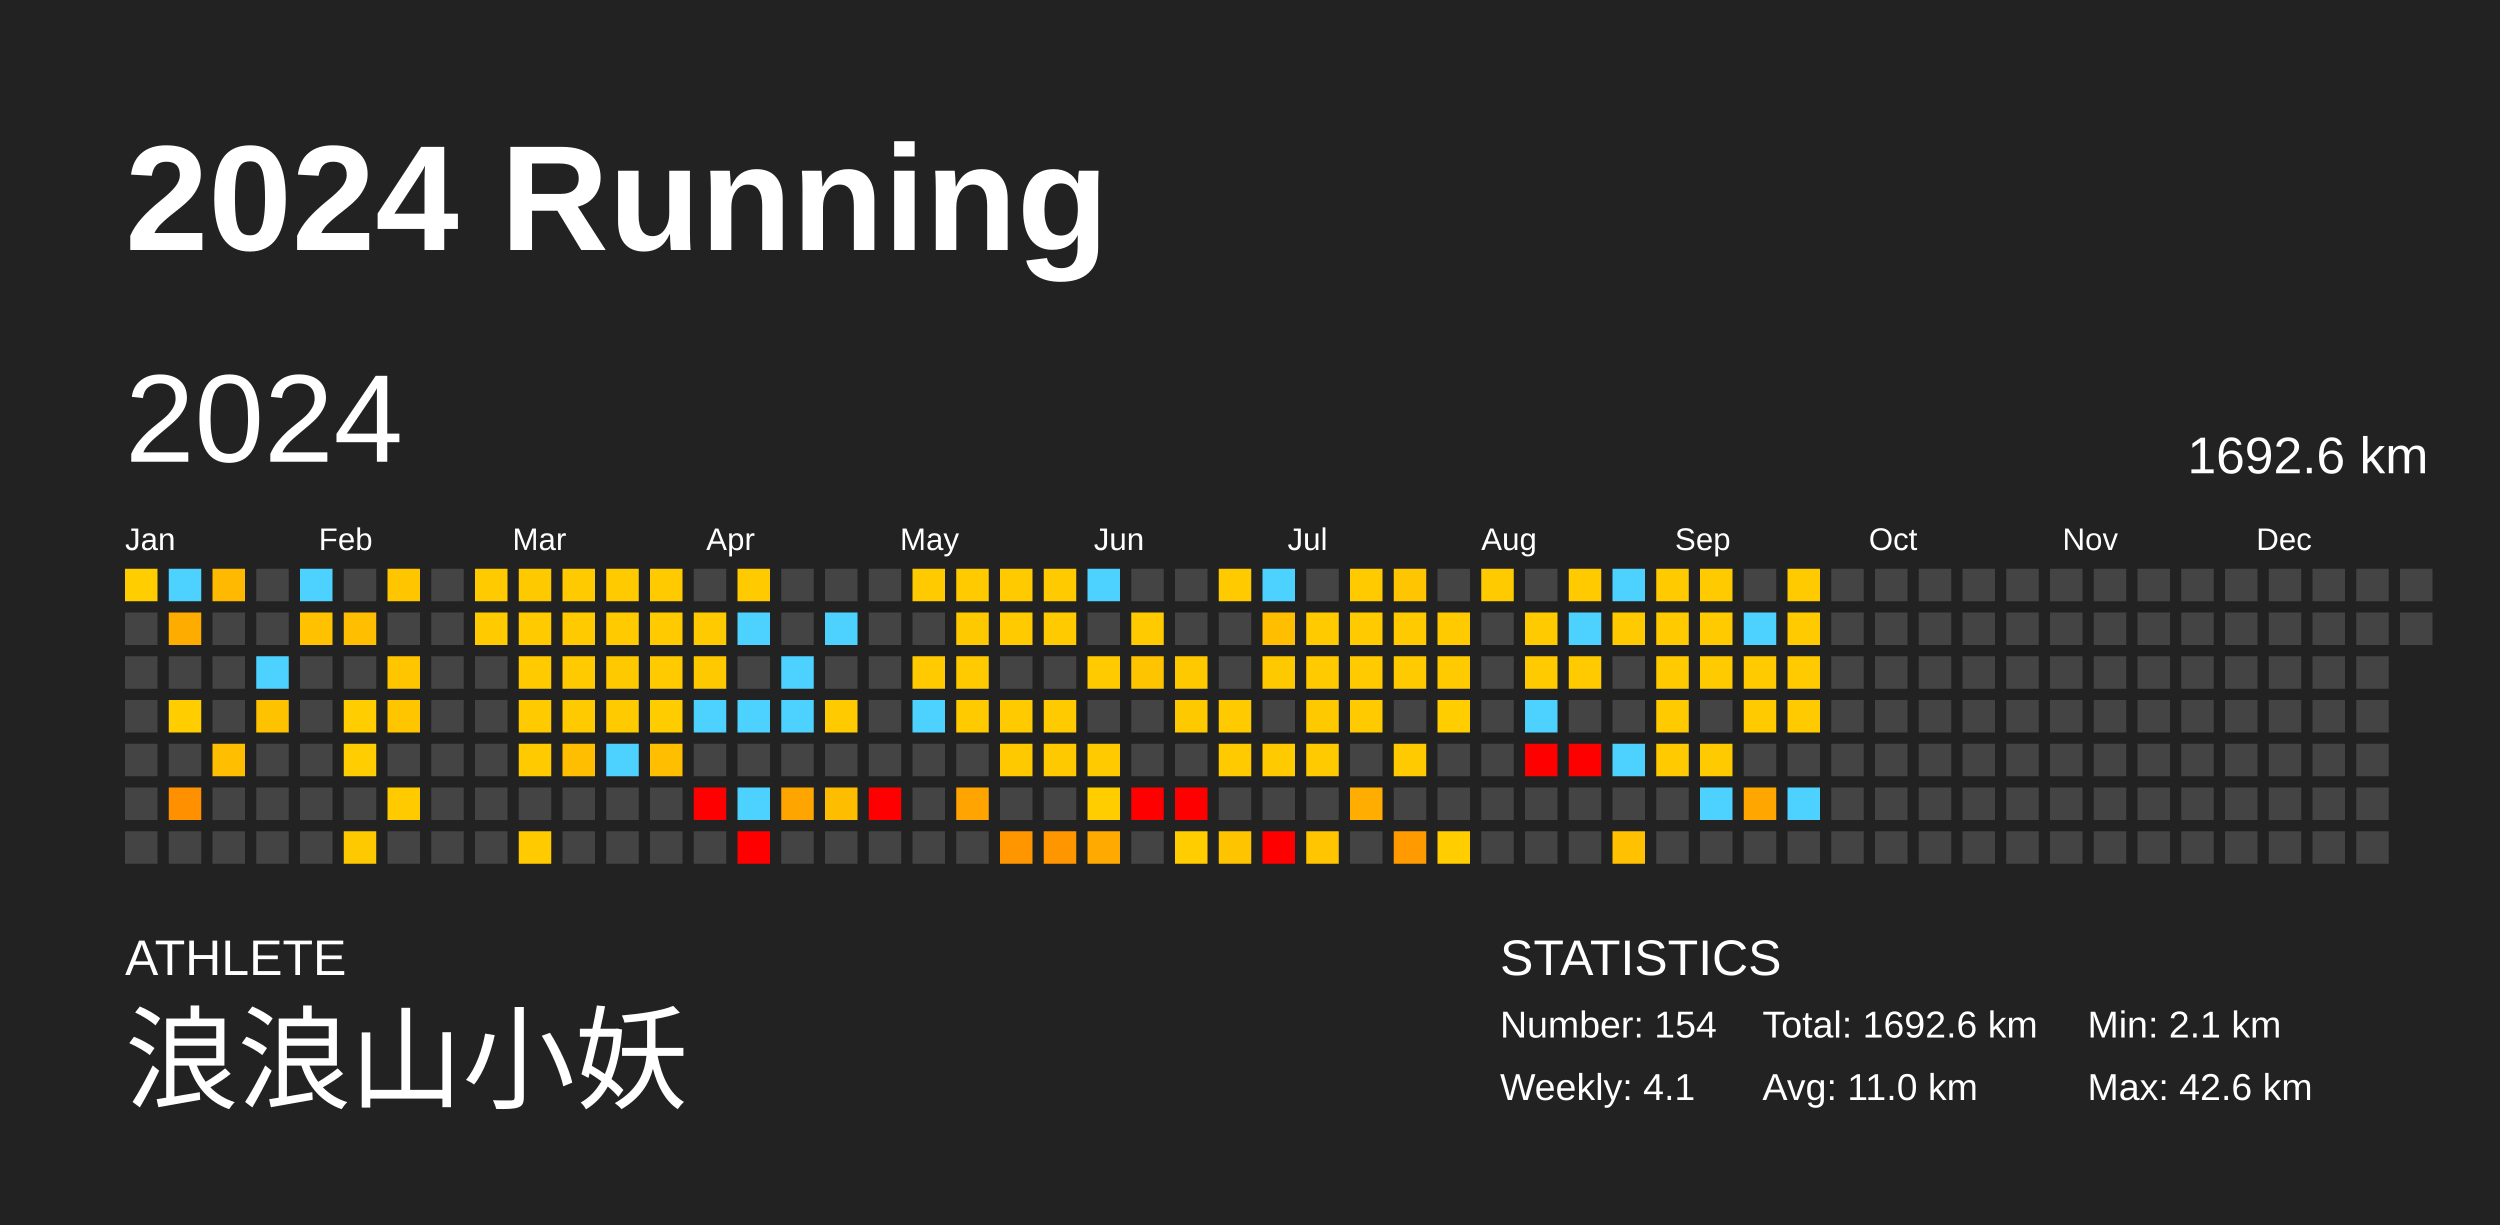
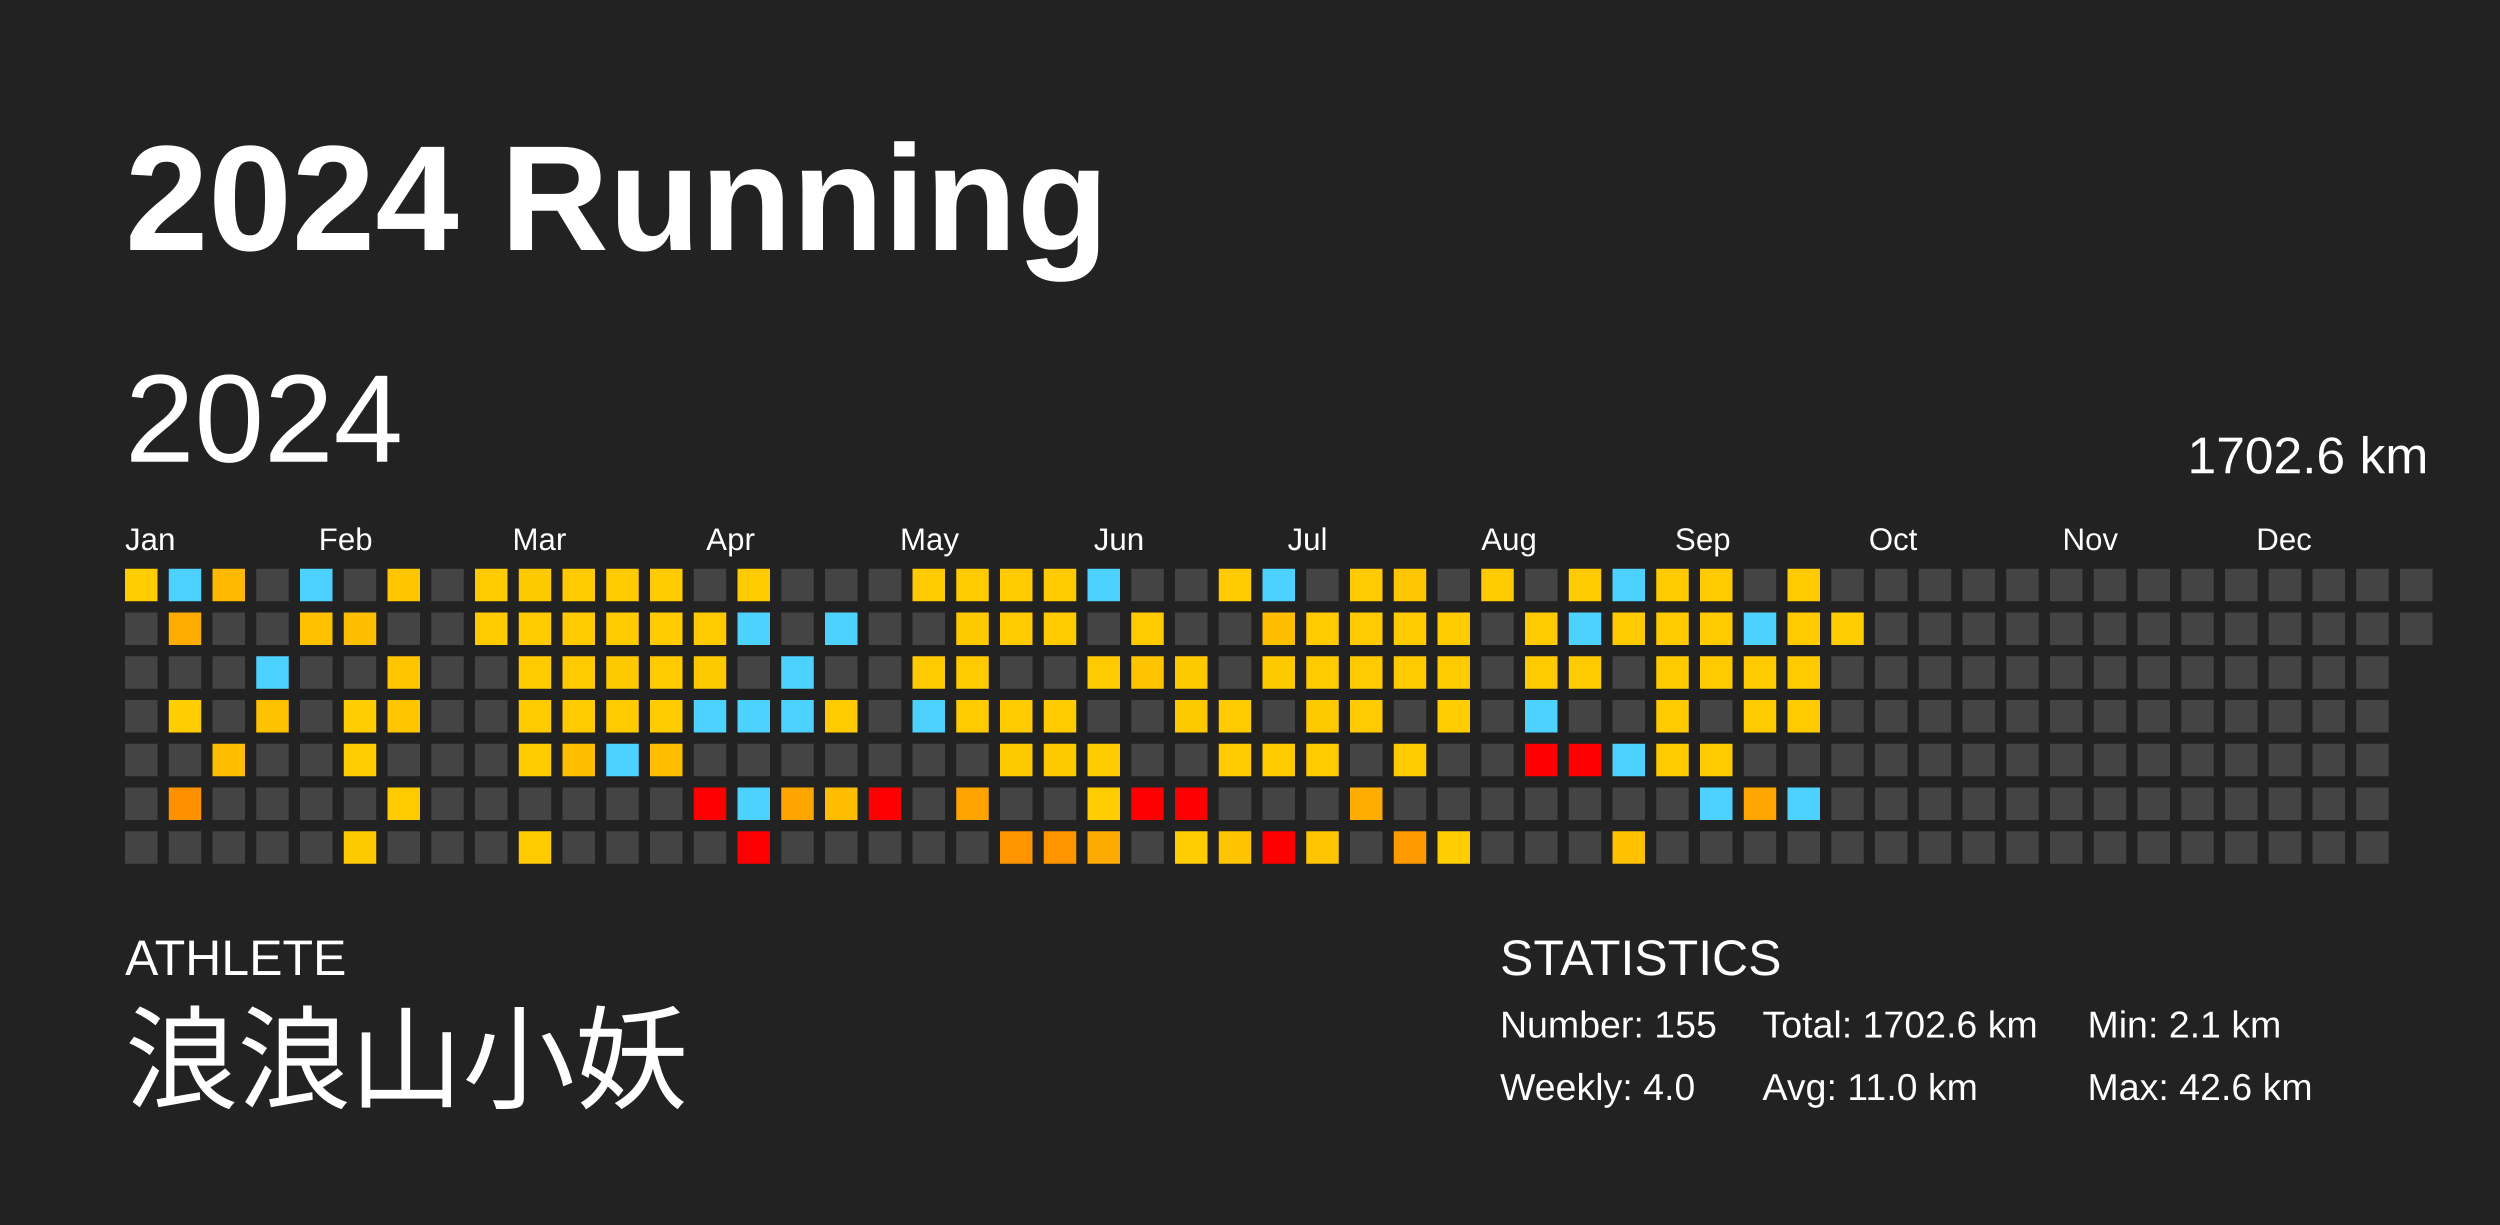
<svg xmlns="http://www.w3.org/2000/svg" baseProfile="full" height="98mm" version="1.1" viewBox="0,0,200,98" width="200mm">
  <defs />
  <rect fill="#222222" height="98" width="200" x="0" y="0" />
  <text fill="#FFFFFF" style="font-size:12px; font-family:Arial; font-weight:bold;" x="10" y="20">2024 Running</text>
  <text fill="#FFFFFF" style="font-size:4px; font-family:Arial" x="10" y="78">ATHLETE</text>
  <text fill="#FFFFFF" style="font-size:9px; font-family:Arial" x="10" y="88">浪浪山小妖</text>
  <text fill="#FFFFFF" style="font-size:4px; font-family:Arial" x="120" y="78">STATISTICS</text>
-   <text fill="#FFFFFF" style="font-size:3px; font-family:Arial" x="120" y="83">Number: 154</text>
-   <text fill="#FFFFFF" style="font-size:3px; font-family:Arial" x="120" y="88">Weekly: 4.1</text>
-   <text fill="#FFFFFF" style="font-size:3px; font-family:Arial" x="141" y="83">Total: 1692.6 km</text>
+   <text fill="#FFFFFF" style="font-size:3px; font-family:Arial" x="120" y="83">Number: 155</text>
+   <text fill="#FFFFFF" style="font-size:3px; font-family:Arial" x="120" y="88">Weekly: 4.0</text>
+   <text fill="#FFFFFF" style="font-size:3px; font-family:Arial" x="141" y="83">Total: 1702.6 km</text>
  <text fill="#FFFFFF" style="font-size:3px; font-family:Arial" x="141" y="88">Avg: 11.0 km</text>
  <text fill="#FFFFFF" style="font-size:3px; font-family:Arial" x="167" y="83">Min: 2.1 km</text>
  <text fill="#FFFFFF" style="font-size:3px; font-family:Arial" x="167" y="88">Max: 42.6 km</text>
  <text dominant-baseline="hanging" fill="#FFFFFF" style="font-size:10.0px; font-family:Arial;" x="10" y="30">2024</text>
-   <text dominant-baseline="hanging" fill="#FFFFFF" style="font-size:4.125px; font-family:Arial;" x="175" y="35">1692.6 km</text>
+   <text dominant-baseline="hanging" fill="#FFFFFF" style="font-size:4.125px; font-family:Arial;" x="175" y="35">1702.6 km</text>
  <text fill="#FFFFFF" style="font-size:2.5px; font-family:Arial" x="10.0" y="44">Jan</text>
  <text fill="#FFFFFF" style="font-size:2.5px; font-family:Arial" x="25.5" y="44">Feb</text>
  <text fill="#FFFFFF" style="font-size:2.5px; font-family:Arial" x="41.0" y="44">Mar</text>
  <text fill="#FFFFFF" style="font-size:2.5px; font-family:Arial" x="56.5" y="44">Apr</text>
  <text fill="#FFFFFF" style="font-size:2.5px; font-family:Arial" x="72.0" y="44">May</text>
  <text fill="#FFFFFF" style="font-size:2.5px; font-family:Arial" x="87.5" y="44">Jun</text>
  <text fill="#FFFFFF" style="font-size:2.5px; font-family:Arial" x="103.0" y="44">Jul</text>
  <text fill="#FFFFFF" style="font-size:2.5px; font-family:Arial" x="118.5" y="44">Aug</text>
  <text fill="#FFFFFF" style="font-size:2.5px; font-family:Arial" x="134.0" y="44">Sep</text>
  <text fill="#FFFFFF" style="font-size:2.5px; font-family:Arial" x="149.5" y="44">Oct</text>
  <text fill="#FFFFFF" style="font-size:2.5px; font-family:Arial" x="165.0" y="44">Nov</text>
  <text fill="#FFFFFF" style="font-size:2.5px; font-family:Arial" x="180.5" y="44">Dec</text>
  <rect fill="#ffcd00" height="2.6" width="2.6" x="10.0" y="45.5" />
  <rect fill="#444444" height="2.6" width="2.6" x="10.0" y="49.0" />
  <rect fill="#444444" height="2.6" width="2.6" x="10.0" y="52.5" />
  <rect fill="#444444" height="2.6" width="2.6" x="10.0" y="56.0" />
  <rect fill="#444444" height="2.6" width="2.6" x="10.0" y="59.5" />
  <rect fill="#444444" height="2.6" width="2.6" x="10.0" y="63.0" />
  <rect fill="#444444" height="2.6" width="2.6" x="10.0" y="66.5" />
  <rect fill="#4dd2ff" height="2.6" width="2.6" x="13.5" y="45.5" />
  <rect fill="#ffac00" height="2.6" width="2.6" x="13.5" y="49.0" />
  <rect fill="#444444" height="2.6" width="2.6" x="13.5" y="52.5" />
  <rect fill="#ffcd00" height="2.6" width="2.6" x="13.5" y="56.0" />
  <rect fill="#444444" height="2.6" width="2.6" x="13.5" y="59.5" />
  <rect fill="#ff9100" height="2.6" width="2.6" x="13.5" y="63.0" />
  <rect fill="#444444" height="2.6" width="2.6" x="13.5" y="66.5" />
  <rect fill="#ffb900" height="2.6" width="2.6" x="17.0" y="45.5" />
  <rect fill="#444444" height="2.6" width="2.6" x="17.0" y="49.0" />
  <rect fill="#444444" height="2.6" width="2.6" x="17.0" y="52.5" />
  <rect fill="#444444" height="2.6" width="2.6" x="17.0" y="56.0" />
  <rect fill="#ffbf00" height="2.6" width="2.6" x="17.0" y="59.5" />
  <rect fill="#444444" height="2.6" width="2.6" x="17.0" y="63.0" />
  <rect fill="#444444" height="2.6" width="2.6" x="17.0" y="66.5" />
  <rect fill="#444444" height="2.6" width="2.6" x="20.5" y="45.5" />
  <rect fill="#444444" height="2.6" width="2.6" x="20.5" y="49.0" />
  <rect fill="#4dd2ff" height="2.6" width="2.6" x="20.5" y="52.5" />
  <rect fill="#ffc200" height="2.6" width="2.6" x="20.5" y="56.0" />
  <rect fill="#444444" height="2.6" width="2.6" x="20.5" y="59.5" />
  <rect fill="#444444" height="2.6" width="2.6" x="20.5" y="63.0" />
  <rect fill="#444444" height="2.6" width="2.6" x="20.5" y="66.5" />
  <rect fill="#4dd2ff" height="2.6" width="2.6" x="24.0" y="45.5" />
  <rect fill="#ffc100" height="2.6" width="2.6" x="24.0" y="49.0" />
  <rect fill="#444444" height="2.6" width="2.6" x="24.0" y="52.5" />
  <rect fill="#444444" height="2.6" width="2.6" x="24.0" y="56.0" />
  <rect fill="#444444" height="2.6" width="2.6" x="24.0" y="59.5" />
  <rect fill="#444444" height="2.6" width="2.6" x="24.0" y="63.0" />
  <rect fill="#444444" height="2.6" width="2.6" x="24.0" y="66.5" />
  <rect fill="#444444" height="2.6" width="2.6" x="27.5" y="45.5" />
  <rect fill="#ffbf00" height="2.6" width="2.6" x="27.5" y="49.0" />
  <rect fill="#444444" height="2.6" width="2.6" x="27.5" y="52.5" />
  <rect fill="#ffcd00" height="2.6" width="2.6" x="27.5" y="56.0" />
  <rect fill="#ffcd00" height="2.6" width="2.6" x="27.5" y="59.5" />
  <rect fill="#444444" height="2.6" width="2.6" x="27.5" y="63.0" />
  <rect fill="#ffc900" height="2.6" width="2.6" x="27.5" y="66.5" />
  <rect fill="#ffc600" height="2.6" width="2.6" x="31.0" y="45.5" />
  <rect fill="#444444" height="2.6" width="2.6" x="31.0" y="49.0" />
  <rect fill="#ffc600" height="2.6" width="2.6" x="31.0" y="52.5" />
  <rect fill="#ffc600" height="2.6" width="2.6" x="31.0" y="56.0" />
  <rect fill="#444444" height="2.6" width="2.6" x="31.0" y="59.5" />
  <rect fill="#ffca00" height="2.6" width="2.6" x="31.0" y="63.0" />
  <rect fill="#444444" height="2.6" width="2.6" x="31.0" y="66.5" />
  <rect fill="#444444" height="2.6" width="2.6" x="34.5" y="45.5" />
  <rect fill="#444444" height="2.6" width="2.6" x="34.5" y="49.0" />
  <rect fill="#444444" height="2.6" width="2.6" x="34.5" y="52.5" />
  <rect fill="#444444" height="2.6" width="2.6" x="34.5" y="56.0" />
  <rect fill="#444444" height="2.6" width="2.6" x="34.5" y="59.5" />
  <rect fill="#444444" height="2.6" width="2.6" x="34.5" y="63.0" />
  <rect fill="#444444" height="2.6" width="2.6" x="34.5" y="66.5" />
  <rect fill="#ffca00" height="2.6" width="2.6" x="38.0" y="45.5" />
  <rect fill="#ffca00" height="2.6" width="2.6" x="38.0" y="49.0" />
  <rect fill="#444444" height="2.6" width="2.6" x="38.0" y="52.5" />
  <rect fill="#444444" height="2.6" width="2.6" x="38.0" y="56.0" />
  <rect fill="#444444" height="2.6" width="2.6" x="38.0" y="59.5" />
  <rect fill="#444444" height="2.6" width="2.6" x="38.0" y="63.0" />
  <rect fill="#444444" height="2.6" width="2.6" x="38.0" y="66.5" />
  <rect fill="#ffc900" height="2.6" width="2.6" x="41.5" y="45.5" />
  <rect fill="#ffca00" height="2.6" width="2.6" x="41.5" y="49.0" />
  <rect fill="#ffca00" height="2.6" width="2.6" x="41.5" y="52.5" />
  <rect fill="#ffca00" height="2.6" width="2.6" x="41.5" y="56.0" />
  <rect fill="#ffca00" height="2.6" width="2.6" x="41.5" y="59.5" />
  <rect fill="#444444" height="2.6" width="2.6" x="41.5" y="63.0" />
  <rect fill="#ffca00" height="2.6" width="2.6" x="41.5" y="66.5" />
  <rect fill="#ffca00" height="2.6" width="2.6" x="45.0" y="45.5" />
  <rect fill="#ffca00" height="2.6" width="2.6" x="45.0" y="49.0" />
  <rect fill="#ffca00" height="2.6" width="2.6" x="45.0" y="52.5" />
  <rect fill="#ffca00" height="2.6" width="2.6" x="45.0" y="56.0" />
  <rect fill="#ffbf00" height="2.6" width="2.6" x="45.0" y="59.5" />
  <rect fill="#444444" height="2.6" width="2.6" x="45.0" y="63.0" />
  <rect fill="#444444" height="2.6" width="2.6" x="45.0" y="66.5" />
  <rect fill="#ffca00" height="2.6" width="2.6" x="48.5" y="45.5" />
  <rect fill="#ffca00" height="2.6" width="2.6" x="48.5" y="49.0" />
  <rect fill="#ffc900" height="2.6" width="2.6" x="48.5" y="52.5" />
  <rect fill="#ffcb00" height="2.6" width="2.6" x="48.5" y="56.0" />
  <rect fill="#4dd2ff" height="2.6" width="2.6" x="48.5" y="59.5" />
  <rect fill="#444444" height="2.6" width="2.6" x="48.5" y="63.0" />
  <rect fill="#444444" height="2.6" width="2.6" x="48.5" y="66.5" />
  <rect fill="#ffca00" height="2.6" width="2.6" x="52.0" y="45.5" />
  <rect fill="#ffcb00" height="2.6" width="2.6" x="52.0" y="49.0" />
  <rect fill="#ffca00" height="2.6" width="2.6" x="52.0" y="52.5" />
  <rect fill="#ffcc00" height="2.6" width="2.6" x="52.0" y="56.0" />
  <rect fill="#ffbf00" height="2.6" width="2.6" x="52.0" y="59.5" />
  <rect fill="#444444" height="2.6" width="2.6" x="52.0" y="63.0" />
  <rect fill="#444444" height="2.6" width="2.6" x="52.0" y="66.5" />
  <rect fill="#444444" height="2.6" width="2.6" x="55.5" y="45.5" />
  <rect fill="#ffca00" height="2.6" width="2.6" x="55.5" y="49.0" />
  <rect fill="#ffc900" height="2.6" width="2.6" x="55.5" y="52.5" />
  <rect fill="#4dd2ff" height="2.6" width="2.6" x="55.5" y="56.0" />
  <rect fill="#444444" height="2.6" width="2.6" x="55.5" y="59.5" />
  <rect fill="red" height="2.6" width="2.6" x="55.5" y="63.0" />
  <rect fill="#444444" height="2.6" width="2.6" x="55.5" y="66.5" />
  <rect fill="#ffca00" height="2.6" width="2.6" x="59.0" y="45.5" />
  <rect fill="#4dd2ff" height="2.6" width="2.6" x="59.0" y="49.0" />
  <rect fill="#444444" height="2.6" width="2.6" x="59.0" y="52.5" />
  <rect fill="#4dd2ff" height="2.6" width="2.6" x="59.0" y="56.0" />
  <rect fill="#444444" height="2.6" width="2.6" x="59.0" y="59.5" />
  <rect fill="#4dd2ff" height="2.6" width="2.6" x="59.0" y="63.0" />
  <rect fill="red" height="2.6" width="2.6" x="59.0" y="66.5" />
  <rect fill="#444444" height="2.6" width="2.6" x="62.5" y="45.5" />
  <rect fill="#444444" height="2.6" width="2.6" x="62.5" y="49.0" />
  <rect fill="#4dd2ff" height="2.6" width="2.6" x="62.5" y="52.5" />
  <rect fill="#4dd2ff" height="2.6" width="2.6" x="62.5" y="56.0" />
  <rect fill="#444444" height="2.6" width="2.6" x="62.5" y="59.5" />
  <rect fill="#ffa500" height="2.6" width="2.6" x="62.5" y="63.0" />
  <rect fill="#444444" height="2.6" width="2.6" x="62.5" y="66.5" />
  <rect fill="#444444" height="2.6" width="2.6" x="66.0" y="45.5" />
  <rect fill="#4dd2ff" height="2.6" width="2.6" x="66.0" y="49.0" />
  <rect fill="#444444" height="2.6" width="2.6" x="66.0" y="52.5" />
  <rect fill="#ffca00" height="2.6" width="2.6" x="66.0" y="56.0" />
  <rect fill="#444444" height="2.6" width="2.6" x="66.0" y="59.5" />
  <rect fill="#ffbd00" height="2.6" width="2.6" x="66.0" y="63.0" />
  <rect fill="#444444" height="2.6" width="2.6" x="66.0" y="66.5" />
  <rect fill="#444444" height="2.6" width="2.6" x="69.5" y="45.5" />
  <rect fill="#444444" height="2.6" width="2.6" x="69.5" y="49.0" />
  <rect fill="#444444" height="2.6" width="2.6" x="69.5" y="52.5" />
  <rect fill="#444444" height="2.6" width="2.6" x="69.5" y="56.0" />
  <rect fill="#444444" height="2.6" width="2.6" x="69.5" y="59.5" />
  <rect fill="red" height="2.6" width="2.6" x="69.5" y="63.0" />
  <rect fill="#444444" height="2.6" width="2.6" x="69.5" y="66.5" />
  <rect fill="#ffca00" height="2.6" width="2.6" x="73.0" y="45.5" />
  <rect fill="#444444" height="2.6" width="2.6" x="73.0" y="49.0" />
  <rect fill="#ffca00" height="2.6" width="2.6" x="73.0" y="52.5" />
  <rect fill="#4dd2ff" height="2.6" width="2.6" x="73.0" y="56.0" />
  <rect fill="#444444" height="2.6" width="2.6" x="73.0" y="59.5" />
  <rect fill="#444444" height="2.6" width="2.6" x="73.0" y="63.0" />
  <rect fill="#444444" height="2.6" width="2.6" x="73.0" y="66.5" />
  <rect fill="#ffca00" height="2.6" width="2.6" x="76.5" y="45.5" />
  <rect fill="#ffc900" height="2.6" width="2.6" x="76.5" y="49.0" />
  <rect fill="#ffca00" height="2.6" width="2.6" x="76.5" y="52.5" />
  <rect fill="#ffca00" height="2.6" width="2.6" x="76.5" y="56.0" />
  <rect fill="#444444" height="2.6" width="2.6" x="76.5" y="59.5" />
  <rect fill="#ffa400" height="2.6" width="2.6" x="76.5" y="63.0" />
  <rect fill="#444444" height="2.6" width="2.6" x="76.5" y="66.5" />
  <rect fill="#ffca00" height="2.6" width="2.6" x="80.0" y="45.5" />
  <rect fill="#ffca00" height="2.6" width="2.6" x="80.0" y="49.0" />
  <rect fill="#444444" height="2.6" width="2.6" x="80.0" y="52.5" />
  <rect fill="#ffca00" height="2.6" width="2.6" x="80.0" y="56.0" />
  <rect fill="#ffc900" height="2.6" width="2.6" x="80.0" y="59.5" />
  <rect fill="#444444" height="2.6" width="2.6" x="80.0" y="63.0" />
  <rect fill="#ff9600" height="2.6" width="2.6" x="80.0" y="66.5" />
  <rect fill="#ffca00" height="2.6" width="2.6" x="83.5" y="45.5" />
  <rect fill="#ffca00" height="2.6" width="2.6" x="83.5" y="49.0" />
  <rect fill="#444444" height="2.6" width="2.6" x="83.5" y="52.5" />
  <rect fill="#ffca00" height="2.6" width="2.6" x="83.5" y="56.0" />
  <rect fill="#ffc900" height="2.6" width="2.6" x="83.5" y="59.5" />
  <rect fill="#444444" height="2.6" width="2.6" x="83.5" y="63.0" />
  <rect fill="#ff9600" height="2.6" width="2.6" x="83.5" y="66.5" />
  <rect fill="#4dd2ff" height="2.6" width="2.6" x="87.0" y="45.5" />
  <rect fill="#444444" height="2.6" width="2.6" x="87.0" y="49.0" />
  <rect fill="#ffcb00" height="2.6" width="2.6" x="87.0" y="52.5" />
  <rect fill="#444444" height="2.6" width="2.6" x="87.0" y="56.0" />
  <rect fill="#ffca00" height="2.6" width="2.6" x="87.0" y="59.5" />
  <rect fill="#ffcd00" height="2.6" width="2.6" x="87.0" y="63.0" />
  <rect fill="#ffaa00" height="2.6" width="2.6" x="87.0" y="66.5" />
  <rect fill="#444444" height="2.6" width="2.6" x="90.5" y="45.5" />
  <rect fill="#ffca00" height="2.6" width="2.6" x="90.5" y="49.0" />
  <rect fill="#ffc400" height="2.6" width="2.6" x="90.5" y="52.5" />
  <rect fill="#444444" height="2.6" width="2.6" x="90.5" y="56.0" />
  <rect fill="#444444" height="2.6" width="2.6" x="90.5" y="59.5" />
  <rect fill="red" height="2.6" width="2.6" x="90.5" y="63.0" />
  <rect fill="#444444" height="2.6" width="2.6" x="90.5" y="66.5" />
  <rect fill="#444444" height="2.6" width="2.6" x="94.0" y="45.5" />
  <rect fill="#444444" height="2.6" width="2.6" x="94.0" y="49.0" />
  <rect fill="#ffc900" height="2.6" width="2.6" x="94.0" y="52.5" />
  <rect fill="#ffc900" height="2.6" width="2.6" x="94.0" y="56.0" />
  <rect fill="#444444" height="2.6" width="2.6" x="94.0" y="59.5" />
  <rect fill="red" height="2.6" width="2.6" x="94.0" y="63.0" />
  <rect fill="#ffcd00" height="2.6" width="2.6" x="94.0" y="66.5" />
  <rect fill="#ffca00" height="2.6" width="2.6" x="97.5" y="45.5" />
  <rect fill="#444444" height="2.6" width="2.6" x="97.5" y="49.0" />
  <rect fill="#444444" height="2.6" width="2.6" x="97.5" y="52.5" />
  <rect fill="#ffca00" height="2.6" width="2.6" x="97.5" y="56.0" />
  <rect fill="#ffca00" height="2.6" width="2.6" x="97.5" y="59.5" />
  <rect fill="#444444" height="2.6" width="2.6" x="97.5" y="63.0" />
  <rect fill="#ffc400" height="2.6" width="2.6" x="97.5" y="66.5" />
  <rect fill="#4dd2ff" height="2.6" width="2.6" x="101.0" y="45.5" />
  <rect fill="#ffbe00" height="2.6" width="2.6" x="101.0" y="49.0" />
  <rect fill="#ffc900" height="2.6" width="2.6" x="101.0" y="52.5" />
  <rect fill="#444444" height="2.6" width="2.6" x="101.0" y="56.0" />
  <rect fill="#ffca00" height="2.6" width="2.6" x="101.0" y="59.5" />
  <rect fill="#444444" height="2.6" width="2.6" x="101.0" y="63.0" />
  <rect fill="red" height="2.6" width="2.6" x="101.0" y="66.5" />
  <rect fill="#444444" height="2.6" width="2.6" x="104.5" y="45.5" />
  <rect fill="#ffca00" height="2.6" width="2.6" x="104.5" y="49.0" />
  <rect fill="#ffca00" height="2.6" width="2.6" x="104.5" y="52.5" />
  <rect fill="#ffc900" height="2.6" width="2.6" x="104.5" y="56.0" />
  <rect fill="#ffca00" height="2.6" width="2.6" x="104.5" y="59.5" />
  <rect fill="#444444" height="2.6" width="2.6" x="104.5" y="63.0" />
  <rect fill="#ffc500" height="2.6" width="2.6" x="104.5" y="66.5" />
  <rect fill="#ffca00" height="2.6" width="2.6" x="108.0" y="45.5" />
  <rect fill="#ffca00" height="2.6" width="2.6" x="108.0" y="49.0" />
  <rect fill="#ffca00" height="2.6" width="2.6" x="108.0" y="52.5" />
  <rect fill="#ffca00" height="2.6" width="2.6" x="108.0" y="56.0" />
  <rect fill="#444444" height="2.6" width="2.6" x="108.0" y="59.5" />
  <rect fill="#ffad00" height="2.6" width="2.6" x="108.0" y="63.0" />
  <rect fill="#444444" height="2.6" width="2.6" x="108.0" y="66.5" />
  <rect fill="#ffc500" height="2.6" width="2.6" x="111.5" y="45.5" />
  <rect fill="#ffca00" height="2.6" width="2.6" x="111.5" y="49.0" />
  <rect fill="#ffca00" height="2.6" width="2.6" x="111.5" y="52.5" />
  <rect fill="#444444" height="2.6" width="2.6" x="111.5" y="56.0" />
  <rect fill="#ffca00" height="2.6" width="2.6" x="111.5" y="59.5" />
  <rect fill="#444444" height="2.6" width="2.6" x="111.5" y="63.0" />
  <rect fill="#ff9b00" height="2.6" width="2.6" x="111.5" y="66.5" />
  <rect fill="#444444" height="2.6" width="2.6" x="115.0" y="45.5" />
  <rect fill="#ffca00" height="2.6" width="2.6" x="115.0" y="49.0" />
  <rect fill="#ffca00" height="2.6" width="2.6" x="115.0" y="52.5" />
  <rect fill="#ffcd00" height="2.6" width="2.6" x="115.0" y="56.0" />
  <rect fill="#444444" height="2.6" width="2.6" x="115.0" y="59.5" />
  <rect fill="#444444" height="2.6" width="2.6" x="115.0" y="63.0" />
  <rect fill="#ffcd00" height="2.6" width="2.6" x="115.0" y="66.5" />
  <rect fill="#ffcb00" height="2.6" width="2.6" x="118.5" y="45.5" />
  <rect fill="#444444" height="2.6" width="2.6" x="118.5" y="49.0" />
  <rect fill="#444444" height="2.6" width="2.6" x="118.5" y="52.5" />
  <rect fill="#444444" height="2.6" width="2.6" x="118.5" y="56.0" />
  <rect fill="#444444" height="2.6" width="2.6" x="118.5" y="59.5" />
  <rect fill="#444444" height="2.6" width="2.6" x="118.5" y="63.0" />
  <rect fill="#444444" height="2.6" width="2.6" x="118.5" y="66.5" />
  <rect fill="#444444" height="2.6" width="2.6" x="122.0" y="45.5" />
  <rect fill="#ffca00" height="2.6" width="2.6" x="122.0" y="49.0" />
  <rect fill="#ffca00" height="2.6" width="2.6" x="122.0" y="52.5" />
  <rect fill="#4dd2ff" height="2.6" width="2.6" x="122.0" y="56.0" />
  <rect fill="red" height="2.6" width="2.6" x="122.0" y="59.5" />
  <rect fill="#444444" height="2.6" width="2.6" x="122.0" y="63.0" />
  <rect fill="#444444" height="2.6" width="2.6" x="122.0" y="66.5" />
  <rect fill="#ffca00" height="2.6" width="2.6" x="125.5" y="45.5" />
  <rect fill="#4dd2ff" height="2.6" width="2.6" x="125.5" y="49.0" />
  <rect fill="#ffca00" height="2.6" width="2.6" x="125.5" y="52.5" />
  <rect fill="#444444" height="2.6" width="2.6" x="125.5" y="56.0" />
  <rect fill="red" height="2.6" width="2.6" x="125.5" y="59.5" />
  <rect fill="#444444" height="2.6" width="2.6" x="125.5" y="63.0" />
  <rect fill="#444444" height="2.6" width="2.6" x="125.5" y="66.5" />
  <rect fill="#4dd2ff" height="2.6" width="2.6" x="129.0" y="45.5" />
  <rect fill="#ffca00" height="2.6" width="2.6" x="129.0" y="49.0" />
  <rect fill="#444444" height="2.6" width="2.6" x="129.0" y="52.5" />
  <rect fill="#444444" height="2.6" width="2.6" x="129.0" y="56.0" />
  <rect fill="#4dd2ff" height="2.6" width="2.6" x="129.0" y="59.5" />
  <rect fill="#444444" height="2.6" width="2.6" x="129.0" y="63.0" />
  <rect fill="#ffc100" height="2.6" width="2.6" x="129.0" y="66.5" />
  <rect fill="#ffca00" height="2.6" width="2.6" x="132.5" y="45.5" />
  <rect fill="#ffca00" height="2.6" width="2.6" x="132.5" y="49.0" />
  <rect fill="#ffca00" height="2.6" width="2.6" x="132.5" y="52.5" />
  <rect fill="#ffca00" height="2.6" width="2.6" x="132.5" y="56.0" />
  <rect fill="#ffca00" height="2.6" width="2.6" x="132.5" y="59.5" />
  <rect fill="#444444" height="2.6" width="2.6" x="132.5" y="63.0" />
  <rect fill="#444444" height="2.6" width="2.6" x="132.5" y="66.5" />
  <rect fill="#ffca00" height="2.6" width="2.6" x="136.0" y="45.5" />
  <rect fill="#ffca00" height="2.6" width="2.6" x="136.0" y="49.0" />
  <rect fill="#ffcb00" height="2.6" width="2.6" x="136.0" y="52.5" />
  <rect fill="#444444" height="2.6" width="2.6" x="136.0" y="56.0" />
  <rect fill="#ffcb00" height="2.6" width="2.6" x="136.0" y="59.5" />
  <rect fill="#4dd2ff" height="2.6" width="2.6" x="136.0" y="63.0" />
  <rect fill="#444444" height="2.6" width="2.6" x="136.0" y="66.5" />
  <rect fill="#444444" height="2.6" width="2.6" x="139.5" y="45.5" />
  <rect fill="#4dd2ff" height="2.6" width="2.6" x="139.5" y="49.0" />
  <rect fill="#ffcb00" height="2.6" width="2.6" x="139.5" y="52.5" />
  <rect fill="#ffcb00" height="2.6" width="2.6" x="139.5" y="56.0" />
  <rect fill="#444444" height="2.6" width="2.6" x="139.5" y="59.5" />
  <rect fill="#ffa700" height="2.6" width="2.6" x="139.5" y="63.0" />
  <rect fill="#444444" height="2.6" width="2.6" x="139.5" y="66.5" />
  <rect fill="#ffcb00" height="2.6" width="2.6" x="143.0" y="45.5" />
  <rect fill="#ffca00" height="2.6" width="2.6" x="143.0" y="49.0" />
  <rect fill="#ffca00" height="2.6" width="2.6" x="143.0" y="52.5" />
  <rect fill="#ffca00" height="2.6" width="2.6" x="143.0" y="56.0" />
  <rect fill="#444444" height="2.6" width="2.6" x="143.0" y="59.5" />
  <rect fill="#4dd2ff" height="2.6" width="2.6" x="143.0" y="63.0" />
  <rect fill="#444444" height="2.6" width="2.6" x="143.0" y="66.5" />
  <rect fill="#444444" height="2.6" width="2.6" x="146.5" y="45.5" />
-   <rect fill="#444444" height="2.6" width="2.6" x="146.5" y="49.0" />
+   <rect fill="#ffcd00" height="2.6" width="2.6" x="146.5" y="49.0" />
  <rect fill="#444444" height="2.6" width="2.6" x="146.5" y="52.5" />
  <rect fill="#444444" height="2.6" width="2.6" x="146.5" y="56.0" />
  <rect fill="#444444" height="2.6" width="2.6" x="146.5" y="59.5" />
  <rect fill="#444444" height="2.6" width="2.6" x="146.5" y="63.0" />
  <rect fill="#444444" height="2.6" width="2.6" x="146.5" y="66.5" />
  <rect fill="#444444" height="2.6" width="2.6" x="150.0" y="45.5" />
  <rect fill="#444444" height="2.6" width="2.6" x="150.0" y="49.0" />
  <rect fill="#444444" height="2.6" width="2.6" x="150.0" y="52.5" />
  <rect fill="#444444" height="2.6" width="2.6" x="150.0" y="56.0" />
  <rect fill="#444444" height="2.6" width="2.6" x="150.0" y="59.5" />
  <rect fill="#444444" height="2.6" width="2.6" x="150.0" y="63.0" />
  <rect fill="#444444" height="2.6" width="2.6" x="150.0" y="66.5" />
  <rect fill="#444444" height="2.6" width="2.6" x="153.5" y="45.5" />
  <rect fill="#444444" height="2.6" width="2.6" x="153.5" y="49.0" />
  <rect fill="#444444" height="2.6" width="2.6" x="153.5" y="52.5" />
  <rect fill="#444444" height="2.6" width="2.6" x="153.5" y="56.0" />
  <rect fill="#444444" height="2.6" width="2.6" x="153.5" y="59.5" />
  <rect fill="#444444" height="2.6" width="2.6" x="153.5" y="63.0" />
  <rect fill="#444444" height="2.6" width="2.6" x="153.5" y="66.5" />
  <rect fill="#444444" height="2.6" width="2.6" x="157.0" y="45.5" />
  <rect fill="#444444" height="2.6" width="2.6" x="157.0" y="49.0" />
  <rect fill="#444444" height="2.6" width="2.6" x="157.0" y="52.5" />
  <rect fill="#444444" height="2.6" width="2.6" x="157.0" y="56.0" />
  <rect fill="#444444" height="2.6" width="2.6" x="157.0" y="59.5" />
  <rect fill="#444444" height="2.6" width="2.6" x="157.0" y="63.0" />
  <rect fill="#444444" height="2.6" width="2.6" x="157.0" y="66.5" />
  <rect fill="#444444" height="2.6" width="2.6" x="160.5" y="45.5" />
  <rect fill="#444444" height="2.6" width="2.6" x="160.5" y="49.0" />
  <rect fill="#444444" height="2.6" width="2.6" x="160.5" y="52.5" />
  <rect fill="#444444" height="2.6" width="2.6" x="160.5" y="56.0" />
  <rect fill="#444444" height="2.6" width="2.6" x="160.5" y="59.5" />
  <rect fill="#444444" height="2.6" width="2.6" x="160.5" y="63.0" />
  <rect fill="#444444" height="2.6" width="2.6" x="160.5" y="66.5" />
  <rect fill="#444444" height="2.6" width="2.6" x="164.0" y="45.5" />
  <rect fill="#444444" height="2.6" width="2.6" x="164.0" y="49.0" />
  <rect fill="#444444" height="2.6" width="2.6" x="164.0" y="52.5" />
  <rect fill="#444444" height="2.6" width="2.6" x="164.0" y="56.0" />
  <rect fill="#444444" height="2.6" width="2.6" x="164.0" y="59.5" />
  <rect fill="#444444" height="2.6" width="2.6" x="164.0" y="63.0" />
  <rect fill="#444444" height="2.6" width="2.6" x="164.0" y="66.5" />
  <rect fill="#444444" height="2.6" width="2.6" x="167.5" y="45.5" />
  <rect fill="#444444" height="2.6" width="2.6" x="167.5" y="49.0" />
  <rect fill="#444444" height="2.6" width="2.6" x="167.5" y="52.5" />
  <rect fill="#444444" height="2.6" width="2.6" x="167.5" y="56.0" />
  <rect fill="#444444" height="2.6" width="2.6" x="167.5" y="59.5" />
  <rect fill="#444444" height="2.6" width="2.6" x="167.5" y="63.0" />
  <rect fill="#444444" height="2.6" width="2.6" x="167.5" y="66.5" />
  <rect fill="#444444" height="2.6" width="2.6" x="171.0" y="45.5" />
  <rect fill="#444444" height="2.6" width="2.6" x="171.0" y="49.0" />
  <rect fill="#444444" height="2.6" width="2.6" x="171.0" y="52.5" />
  <rect fill="#444444" height="2.6" width="2.6" x="171.0" y="56.0" />
  <rect fill="#444444" height="2.6" width="2.6" x="171.0" y="59.5" />
  <rect fill="#444444" height="2.6" width="2.6" x="171.0" y="63.0" />
  <rect fill="#444444" height="2.6" width="2.6" x="171.0" y="66.5" />
  <rect fill="#444444" height="2.6" width="2.6" x="174.5" y="45.5" />
  <rect fill="#444444" height="2.6" width="2.6" x="174.5" y="49.0" />
  <rect fill="#444444" height="2.6" width="2.6" x="174.5" y="52.5" />
  <rect fill="#444444" height="2.6" width="2.6" x="174.5" y="56.0" />
  <rect fill="#444444" height="2.6" width="2.6" x="174.5" y="59.5" />
  <rect fill="#444444" height="2.6" width="2.6" x="174.5" y="63.0" />
  <rect fill="#444444" height="2.6" width="2.6" x="174.5" y="66.5" />
  <rect fill="#444444" height="2.6" width="2.6" x="178.0" y="45.5" />
  <rect fill="#444444" height="2.6" width="2.6" x="178.0" y="49.0" />
  <rect fill="#444444" height="2.6" width="2.6" x="178.0" y="52.5" />
  <rect fill="#444444" height="2.6" width="2.6" x="178.0" y="56.0" />
  <rect fill="#444444" height="2.6" width="2.6" x="178.0" y="59.5" />
  <rect fill="#444444" height="2.6" width="2.6" x="178.0" y="63.0" />
  <rect fill="#444444" height="2.6" width="2.6" x="178.0" y="66.5" />
  <rect fill="#444444" height="2.6" width="2.6" x="181.5" y="45.5" />
  <rect fill="#444444" height="2.6" width="2.6" x="181.5" y="49.0" />
  <rect fill="#444444" height="2.6" width="2.6" x="181.5" y="52.5" />
  <rect fill="#444444" height="2.6" width="2.6" x="181.5" y="56.0" />
  <rect fill="#444444" height="2.6" width="2.6" x="181.5" y="59.5" />
  <rect fill="#444444" height="2.6" width="2.6" x="181.5" y="63.0" />
  <rect fill="#444444" height="2.6" width="2.6" x="181.5" y="66.5" />
  <rect fill="#444444" height="2.6" width="2.6" x="185.0" y="45.5" />
  <rect fill="#444444" height="2.6" width="2.6" x="185.0" y="49.0" />
  <rect fill="#444444" height="2.6" width="2.6" x="185.0" y="52.5" />
  <rect fill="#444444" height="2.6" width="2.6" x="185.0" y="56.0" />
  <rect fill="#444444" height="2.6" width="2.6" x="185.0" y="59.5" />
  <rect fill="#444444" height="2.6" width="2.6" x="185.0" y="63.0" />
  <rect fill="#444444" height="2.6" width="2.6" x="185.0" y="66.5" />
  <rect fill="#444444" height="2.6" width="2.6" x="188.5" y="45.5" />
  <rect fill="#444444" height="2.6" width="2.6" x="188.5" y="49.0" />
  <rect fill="#444444" height="2.6" width="2.6" x="188.5" y="52.5" />
  <rect fill="#444444" height="2.6" width="2.6" x="188.5" y="56.0" />
  <rect fill="#444444" height="2.6" width="2.6" x="188.5" y="59.5" />
  <rect fill="#444444" height="2.6" width="2.6" x="188.5" y="63.0" />
  <rect fill="#444444" height="2.6" width="2.6" x="188.5" y="66.5" />
  <rect fill="#444444" height="2.6" width="2.6" x="192.0" y="45.5" />
  <rect fill="#444444" height="2.6" width="2.6" x="192.0" y="49.0" />
</svg>
